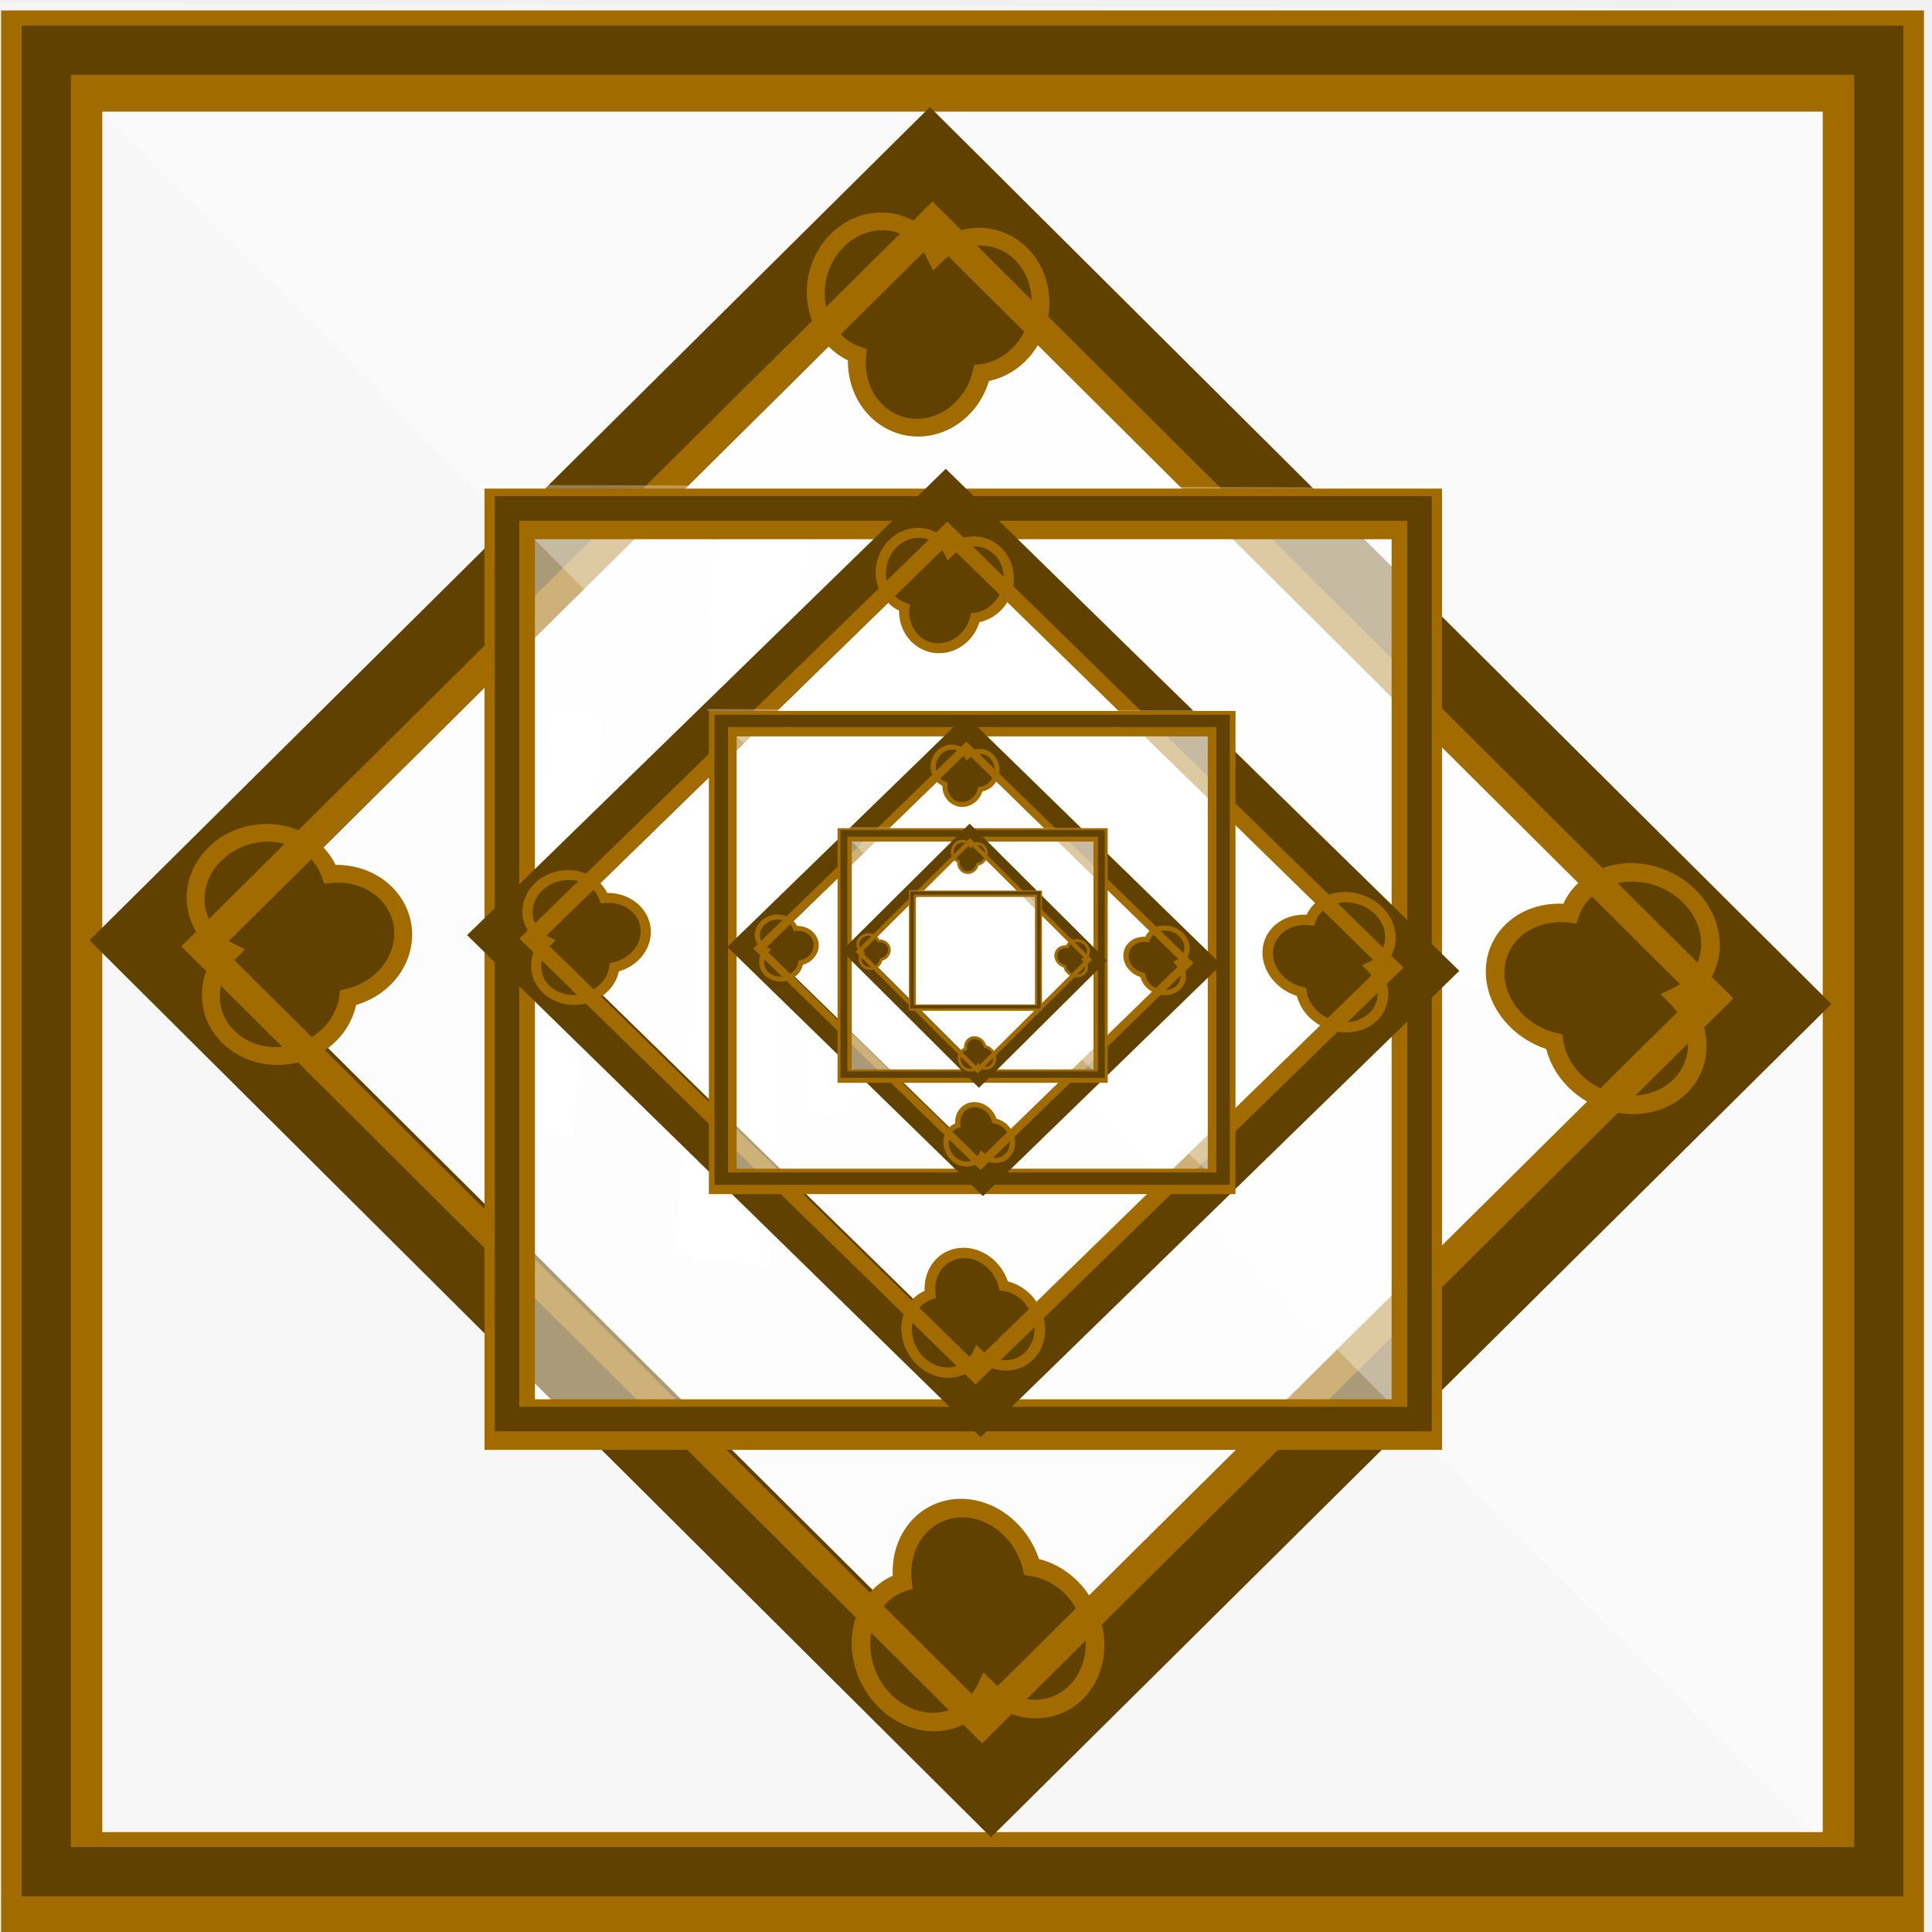
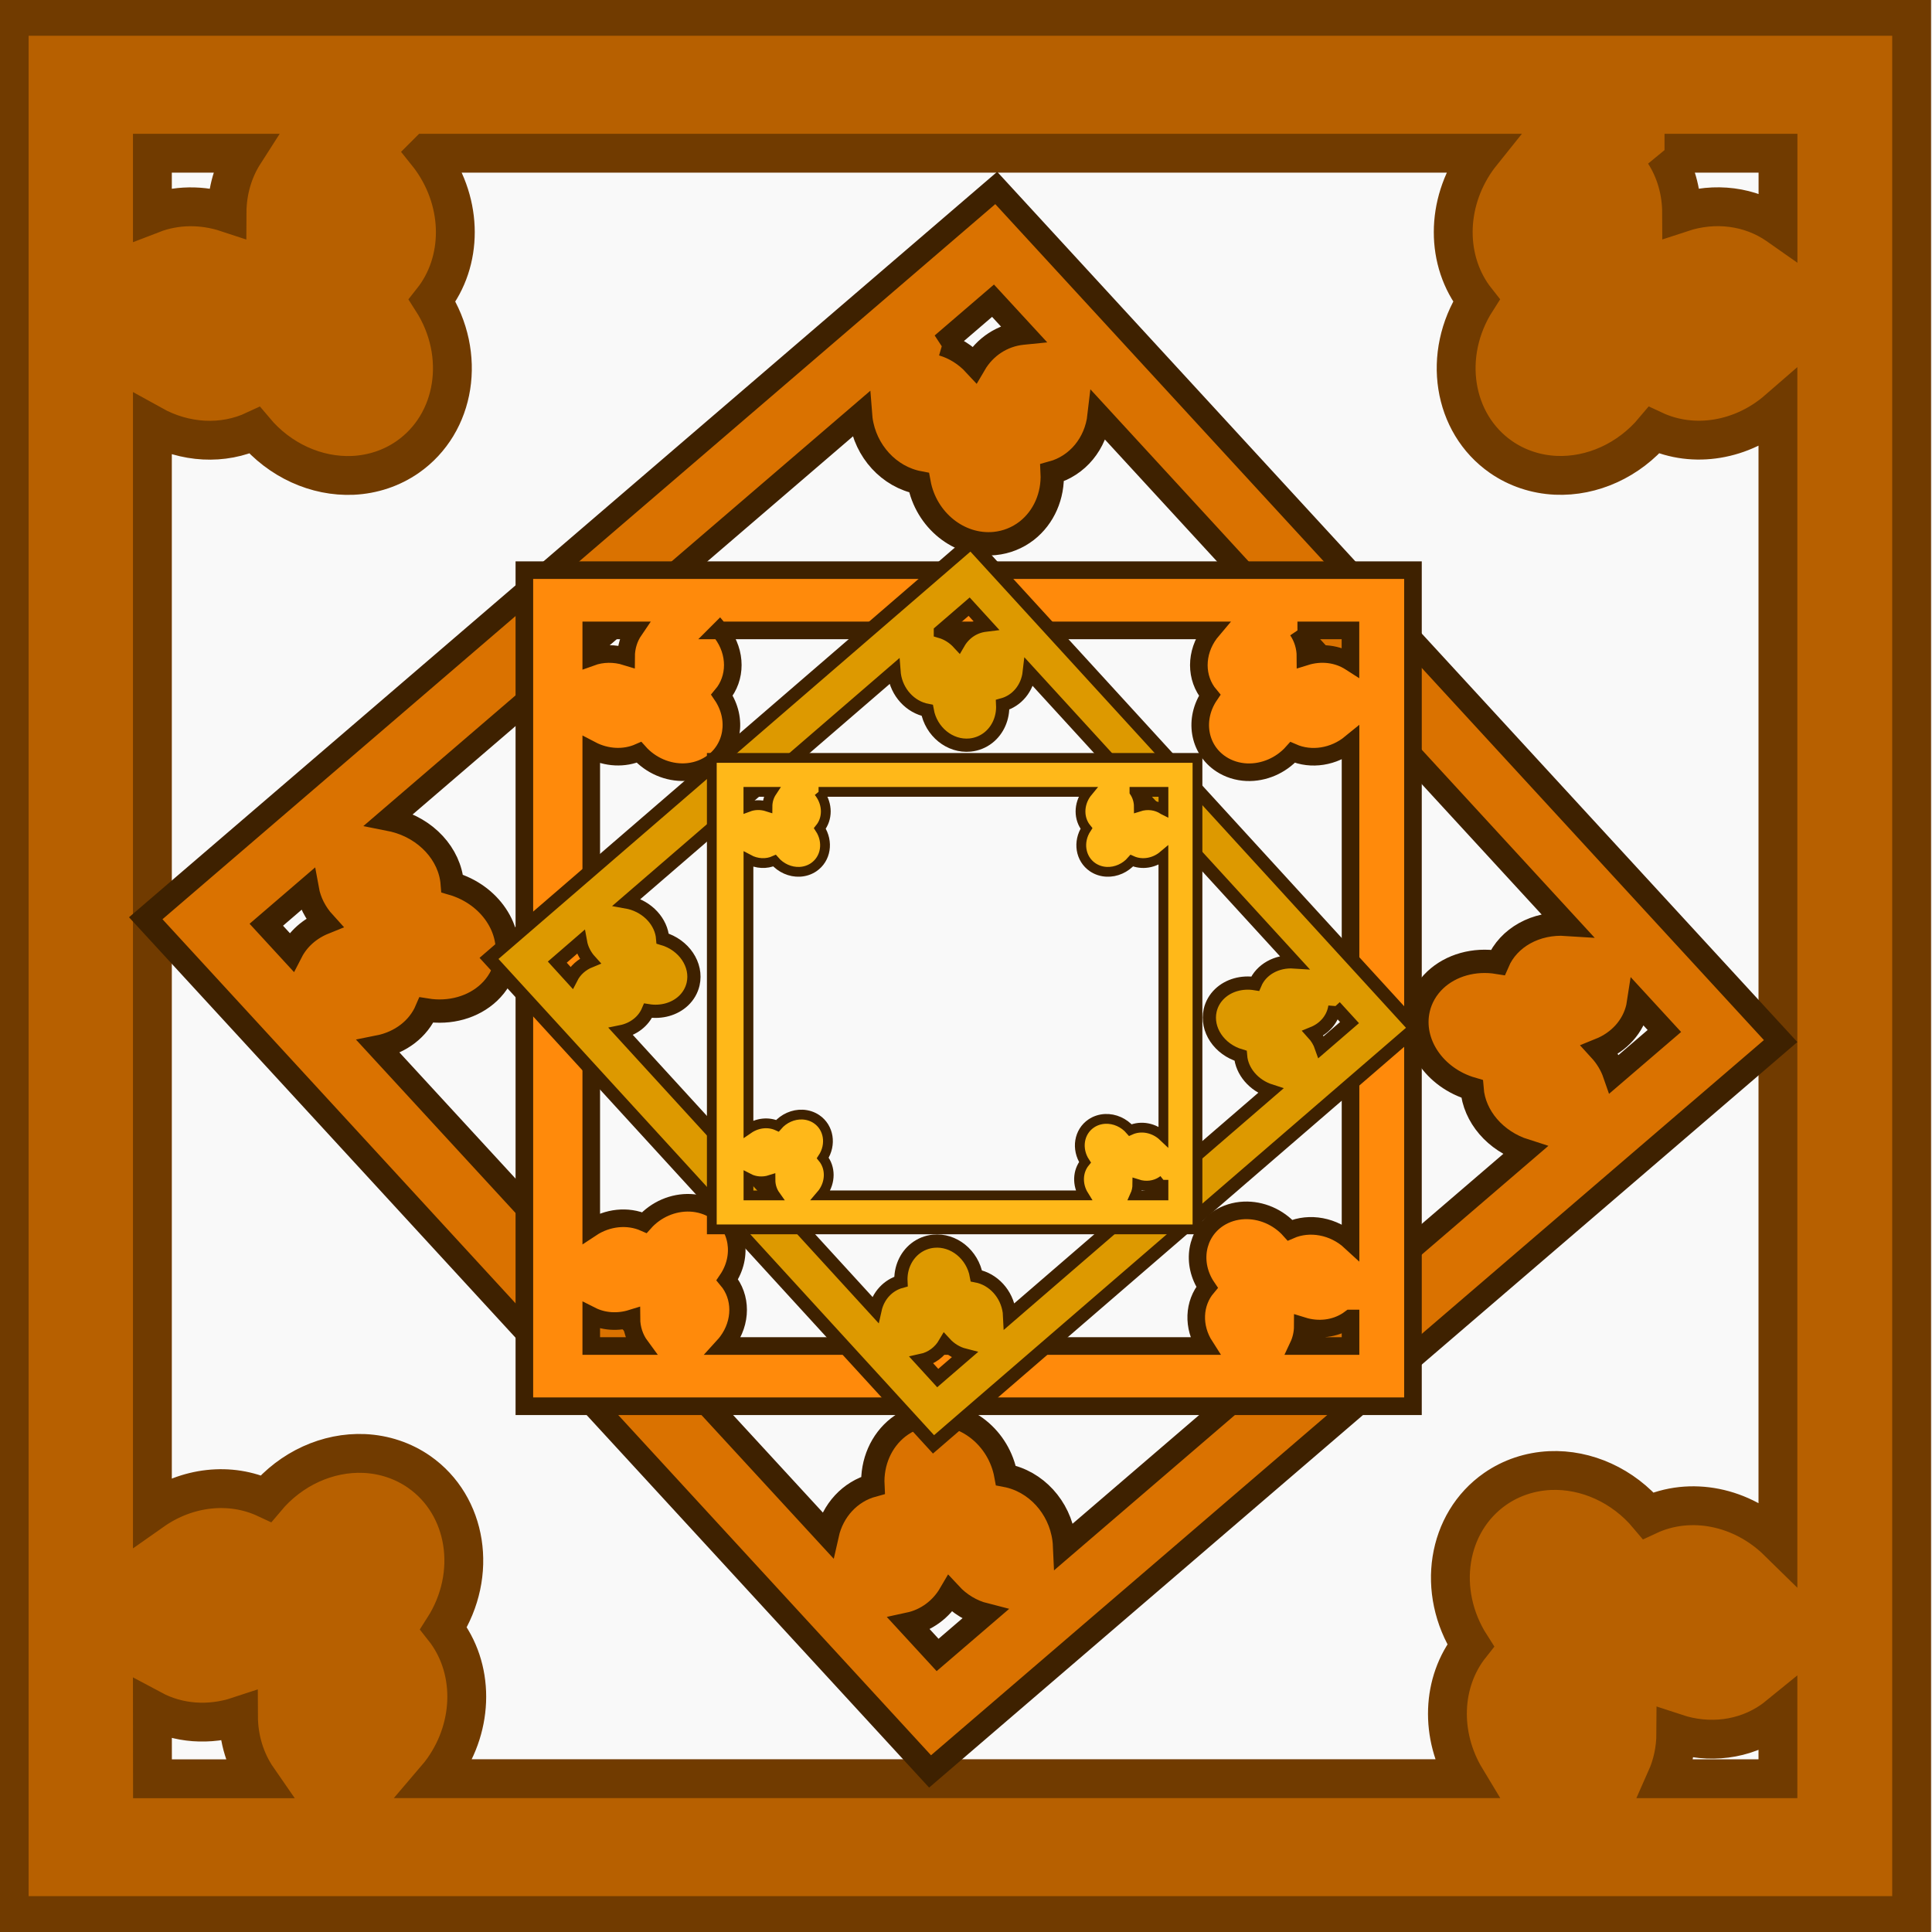
- <svg xmlns="http://www.w3.org/2000/svg" xmlns:xlink="http://www.w3.org/1999/xlink" width="100" height="100" viewBox="0 0 26.458 26.458" version="1.1" id="svg1">
+ <svg xmlns="http://www.w3.org/2000/svg" width="100" height="100" viewBox="0 0 26.458 26.458" version="1.1" id="svg1">
  <defs id="defs1">
    <filter x="-2.899" y="-2.899" width="6.797" height="6.797" style="color-interpolation-filters:sRGB;" id="filter14">
      <feGaussianBlur stdDeviation="1" result="result1" id="feGaussianBlur9" />
      <feGaussianBlur stdDeviation="10" result="result6" in="result1" id="feGaussianBlur10" />
      <feComposite operator="atop" in="result6" in2="result1" result="result8" id="feComposite10" />
      <feComposite operator="xor" result="fbSourceGraphic" in="result6" in2="result8" id="feComposite11" />
      <feColorMatrix result="fbSourceGraphicAlpha" in="fbSourceGraphic" values="0 0 0 -1 0 0 0 0 -1 0 0 0 0 -1 0 0 0 0 2 0 " id="feColorMatrix11" />
      <feGaussianBlur result="result0" in="fbSourceGraphicAlpha" stdDeviation="1" id="feGaussianBlur11" />
      <feSpecularLighting specularExponent="35" specularConstant="1.5" surfaceScale="-2" lighting-color="rgb(255,255,255)" result="result1" in="result0" id="feSpecularLighting11">
        <feDistantLight azimuth="230" elevation="60" id="feDistantLight11" />
      </feSpecularLighting>
      <feComposite operator="in" result="result2" in="result1" in2="fbSourceGraphicAlpha" id="feComposite12" />
      <feComposite k3="1.2" k2="1.1" operator="arithmetic" result="result4" in="fbSourceGraphic" in2="result2" id="feComposite13" />
      <feGaussianBlur result="result80" in="result4" stdDeviation="0.5" id="feGaussianBlur13" />
      <feComposite operator="atop" in="result9" in2="result80" result="result91" id="feComposite14" />
      <feBlend mode="multiply" in2="result91" id="feBlend14" />
    </filter>
-     <pattern xlink:href="#pattern6-7" preserveAspectRatio="xMidYMid" id="pattern16" patternTransform="matrix(1.716964,0,0,1.767424,305.0958,635.0244)" />
-     <pattern patternUnits="userSpaceOnUse" width="29" height="20" patternTransform="translate(190,350)" preserveAspectRatio="xMidYMid" style="fill:#000000" id="pattern6-7">
-       <path style="fill:none;stroke:#000000;stroke-width:10;stroke-linecap:butt;stroke-dasharray:none;paint-order:stroke markers fill;stop-color:#000000" d="M 0,5 C 19,5 10,15 29,15" id="path4-2" />
-     </pattern>
-     <pattern xlink:href="#pattern6-7" preserveAspectRatio="xMidYMid" id="pattern17" patternTransform="matrix(1.716964,0,0,1.767424,305.0958,635.0244)" />
  </defs>
  <g id="layer1">
-     <g id="g1">
-       <path style="fill:#ffffff;fill-opacity:0.315;stroke:none;stroke-width:0.524;stroke-opacity:1" d="M -0.094,0.04 26.302,0.119 V 26.585" id="path1" />
-       <rect style="fill:#ffffff;fill-opacity:0.471;stroke:#a26b00;stroke-width:1.386;stroke-opacity:1" id="rect1" width="24.947" height="24.947" x="0.708" y="0.836" ry="0" />
-       <rect style="fill:none;fill-opacity:0.471;stroke:#614100;stroke-width:0.673;stroke-dasharray:none;stroke-opacity:1" id="rect12" width="25.095" height="24.945" x="0.634" y="0.687" ry="0" />
-     </g>
-     <g id="g51" transform="matrix(0.4255125,-0.4219038,0.4564364,0.4541882,1.445363,12.88488)">
-       <path style="fill:#ffffff;fill-opacity:0.354;stroke:none;stroke-width:0.456;stroke-opacity:1" d="M 2.909,1.526 25.179,1.597 V 25.296" id="path2" />
-       <rect style="fill:#ffffff;fill-opacity:0.651;stroke:#614100;stroke-width:2.1;stroke-dasharray:none;stroke-opacity:1" id="rect1-5" width="24.947" height="24.947" x="0.801" y="0.801" ry="0" />
-       <path id="path3" style="fill:#614100;fill-opacity:1;stroke:#a26b00;stroke-width:0.409;stroke-opacity:1" d="M 3.749,21.029 A 1.45,1.58 36.682 0 0 2.46,21.62 1.45,1.58 36.682 0 0 0.558,22.197 1.45,1.58 36.682 0 0 0.841,24.316 1.45,1.58 36.682 0 0 2.098,24.479 1.45,1.58 36.682 0 0 2.688,25.641 1.45,1.58 36.682 0 0 4.787,25.175 1.45,1.58 36.682 0 0 4.789,23.325 1.45,1.58 36.682 0 0 4.467,21.27 1.45,1.58 36.682 0 0 3.749,21.029 Z" />
-       <path id="path14" style="fill:#614100;fill-opacity:1;stroke:#a26b00;stroke-width:0.392;stroke-opacity:1" d="M 5.294,3.537 A 1.558,1.354 17.939 0 0 4.701,2.353 1.558,1.354 17.939 0 0 4.122,0.607 1.558,1.354 17.939 0 0 1.996,0.867 1.558,1.354 17.939 0 0 1.833,2.021 1.558,1.354 17.939 0 0 0.667,2.563 1.558,1.354 17.939 0 0 1.135,4.49 1.558,1.354 17.939 0 0 2.99,4.492 1.558,1.354 17.939 0 0 5.053,4.196 1.558,1.354 17.939 0 0 5.294,3.537 Z" />
-       <path id="path15" style="fill:#614100;fill-opacity:1;stroke:#a26b00;stroke-width:0.392;stroke-opacity:1" d="m 21.018,3.59 a 1.354,1.558 72.061 0 1 0.593,-1.184 1.354,1.558 72.061 0 1 0.579,-1.746 1.354,1.558 72.061 0 1 2.127,0.26 1.354,1.558 72.061 0 1 0.163,1.154 1.354,1.558 72.061 0 1 1.165,0.542 1.354,1.558 72.061 0 1 -0.467,1.927 1.354,1.558 72.061 0 1 -1.856,0.002 1.354,1.558 72.061 0 1 -2.063,-0.296 1.354,1.558 72.061 0 1 -0.241,-0.659 z" />
-       <path id="path16" style="fill:#614100;fill-opacity:1;stroke:#a26b00;stroke-width:0.409;stroke-opacity:1" d="m 22.757,20.922 a 1.58,1.45 53.318 0 1 1.29,0.591 1.58,1.45 53.318 0 1 1.902,0.577 1.58,1.45 53.318 0 1 -0.283,2.119 1.58,1.45 53.318 0 1 -1.257,0.163 1.58,1.45 53.318 0 1 -0.59,1.162 1.58,1.45 53.318 0 1 -2.099,-0.466 1.58,1.45 53.318 0 1 -0.002,-1.849 1.58,1.45 53.318 0 1 0.322,-2.056 1.58,1.45 53.318 0 1 0.717,-0.241 z" />
-       <rect style="fill:none;fill-opacity:0.471;stroke:#a26b00;stroke-width:0.632;stroke-dasharray:none;stroke-opacity:1" id="rect12-6" width="23.546" height="23.396" x="1.449" y="1.533" ry="0" />
-       <path style="fill:url(#pattern16);fill-opacity:1;stroke:#ffffff;stroke-width:1.169;stroke-dasharray:none;stroke-opacity:1" d="M 3.983,9.533 11.323,3.568" id="path12" />
-       <path style="fill:url(#pattern17);fill-opacity:1;stroke:#ffffff;stroke-width:2.06;stroke-dasharray:none;stroke-opacity:1" d="M 4.772,14.081 17.489,3.394" id="path13" />
-     </g>
-     <g id="g5" transform="matrix(0.4979478,0,0,0.4999169,6.627933,6.619794)">
-       <path style="fill:#ffffff;fill-opacity:0.315;stroke:none;stroke-width:0.524;stroke-opacity:1" d="M -0.094,0.04 26.302,0.119 V 26.585" id="path4" />
-       <rect style="fill:#ffffff;fill-opacity:0.471;stroke:#a26b00;stroke-width:1.386;stroke-opacity:1" id="rect4" width="24.947" height="24.947" x="0.708" y="0.836" ry="0" />
-       <rect style="fill:none;fill-opacity:0.471;stroke:#614100;stroke-width:0.673;stroke-dasharray:none;stroke-opacity:1" id="rect5" width="25.095" height="24.945" x="0.634" y="0.687" ry="0" />
-     </g>
-     <g id="g11" transform="matrix(0.2423929,-0.2361245,0.2600087,0.2541929,6.521353,12.8111)">
-       <path style="fill:#ffffff;fill-opacity:0.354;stroke:none;stroke-width:0.456;stroke-opacity:1" d="M 2.909,1.526 25.179,1.597 V 25.296" id="path5" />
-       <rect style="fill:#ffffff;fill-opacity:0.651;stroke:#614100;stroke-width:2.1;stroke-dasharray:none;stroke-opacity:1" id="rect6" width="24.947" height="24.947" x="0.801" y="0.801" ry="0" />
-       <path id="path6" style="fill:#614100;fill-opacity:1;stroke:#a26b00;stroke-width:0.409;stroke-opacity:1" d="M 3.749,21.029 A 1.45,1.58 36.682 0 0 2.46,21.62 1.45,1.58 36.682 0 0 0.558,22.197 1.45,1.58 36.682 0 0 0.841,24.316 1.45,1.58 36.682 0 0 2.098,24.479 1.45,1.58 36.682 0 0 2.688,25.641 1.45,1.58 36.682 0 0 4.787,25.175 1.45,1.58 36.682 0 0 4.789,23.325 1.45,1.58 36.682 0 0 4.467,21.27 1.45,1.58 36.682 0 0 3.749,21.029 Z" />
-       <path id="path7" style="fill:#614100;fill-opacity:1;stroke:#a26b00;stroke-width:0.392;stroke-opacity:1" d="M 5.294,3.537 A 1.558,1.354 17.939 0 0 4.701,2.353 1.558,1.354 17.939 0 0 4.122,0.607 1.558,1.354 17.939 0 0 1.996,0.867 1.558,1.354 17.939 0 0 1.833,2.021 1.558,1.354 17.939 0 0 0.667,2.563 1.558,1.354 17.939 0 0 1.135,4.49 1.558,1.354 17.939 0 0 2.99,4.492 1.558,1.354 17.939 0 0 5.053,4.196 1.558,1.354 17.939 0 0 5.294,3.537 Z" />
-       <path id="path8" style="fill:#614100;fill-opacity:1;stroke:#a26b00;stroke-width:0.392;stroke-opacity:1" d="m 21.018,3.59 a 1.354,1.558 72.061 0 1 0.593,-1.184 1.354,1.558 72.061 0 1 0.579,-1.746 1.354,1.558 72.061 0 1 2.127,0.26 1.354,1.558 72.061 0 1 0.163,1.154 1.354,1.558 72.061 0 1 1.165,0.542 1.354,1.558 72.061 0 1 -0.467,1.927 1.354,1.558 72.061 0 1 -1.856,0.002 1.354,1.558 72.061 0 1 -2.063,-0.296 1.354,1.558 72.061 0 1 -0.241,-0.659 z" />
-       <path id="path9" style="fill:#614100;fill-opacity:1;stroke:#a26b00;stroke-width:0.409;stroke-opacity:1" d="m 22.757,20.922 a 1.58,1.45 53.318 0 1 1.29,0.591 1.58,1.45 53.318 0 1 1.902,0.577 1.58,1.45 53.318 0 1 -0.283,2.119 1.58,1.45 53.318 0 1 -1.257,0.163 1.58,1.45 53.318 0 1 -0.59,1.162 1.58,1.45 53.318 0 1 -2.099,-0.466 1.58,1.45 53.318 0 1 -0.002,-1.849 1.58,1.45 53.318 0 1 0.322,-2.056 1.58,1.45 53.318 0 1 0.717,-0.241 z" />
-       <rect style="fill:none;fill-opacity:0.471;stroke:#a26b00;stroke-width:0.632;stroke-dasharray:none;stroke-opacity:1" id="rect9" width="23.546" height="23.396" x="1.449" y="1.533" ry="0" />
-       <path style="fill:url(#pattern16);fill-opacity:1;stroke:#ffffff;stroke-width:1.169;stroke-dasharray:none;stroke-opacity:1" d="M 3.983,9.533 11.323,3.568" id="path10" />
-       <path style="fill:url(#pattern17);fill-opacity:1;stroke:#ffffff;stroke-width:2.06;stroke-dasharray:none;stroke-opacity:1" d="M 4.772,14.081 17.489,3.394" id="path11" />
-     </g>
-     <g id="g18" transform="matrix(0.273868,0,0,0.251288,9.703892,9.700086)">
-       <path style="fill:#ffffff;fill-opacity:0.315;stroke:none;stroke-width:0.524;stroke-opacity:1" d="M -0.094,0.04 26.302,0.119 V 26.585" id="path17" />
-       <rect style="fill:#ffffff;fill-opacity:0.471;stroke:#a26b00;stroke-width:1.386;stroke-opacity:1" id="rect17" width="24.947" height="24.947" x="0.708" y="0.836" ry="0" />
-       <rect style="fill:none;fill-opacity:0.471;stroke:#614100;stroke-width:0.673;stroke-dasharray:none;stroke-opacity:1" id="rect18" width="25.095" height="24.945" x="0.634" y="0.687" ry="0" />
-     </g>
-     <g id="g24" transform="matrix(0.1206987,-0.1172345,0.1294704,0.1262054,10.02162,12.96937)">
-       <path style="fill:#ffffff;fill-opacity:0.354;stroke:none;stroke-width:0.456;stroke-opacity:1" d="M 2.909,1.526 25.179,1.597 V 25.296" id="path18" />
-       <rect style="fill:#ffffff;fill-opacity:0.651;stroke:#614100;stroke-width:2.1;stroke-dasharray:none;stroke-opacity:1" id="rect19" width="24.947" height="24.947" x="0.801" y="0.801" ry="0" />
-       <path id="path19" style="fill:#614100;fill-opacity:1;stroke:#a26b00;stroke-width:0.409;stroke-opacity:1" d="M 3.749,21.029 A 1.45,1.58 36.682 0 0 2.46,21.62 1.45,1.58 36.682 0 0 0.558,22.197 1.45,1.58 36.682 0 0 0.841,24.316 1.45,1.58 36.682 0 0 2.098,24.479 1.45,1.58 36.682 0 0 2.688,25.641 1.45,1.58 36.682 0 0 4.787,25.175 1.45,1.58 36.682 0 0 4.789,23.325 1.45,1.58 36.682 0 0 4.467,21.27 1.45,1.58 36.682 0 0 3.749,21.029 Z" />
-       <path id="path20" style="fill:#614100;fill-opacity:1;stroke:#a26b00;stroke-width:0.392;stroke-opacity:1" d="M 5.294,3.537 A 1.558,1.354 17.939 0 0 4.701,2.353 1.558,1.354 17.939 0 0 4.122,0.607 1.558,1.354 17.939 0 0 1.996,0.867 1.558,1.354 17.939 0 0 1.833,2.021 1.558,1.354 17.939 0 0 0.667,2.563 1.558,1.354 17.939 0 0 1.135,4.49 1.558,1.354 17.939 0 0 2.99,4.492 1.558,1.354 17.939 0 0 5.053,4.196 1.558,1.354 17.939 0 0 5.294,3.537 Z" />
-       <path id="path21" style="fill:#614100;fill-opacity:1;stroke:#a26b00;stroke-width:0.392;stroke-opacity:1" d="m 21.018,3.59 a 1.354,1.558 72.061 0 1 0.593,-1.184 1.354,1.558 72.061 0 1 0.579,-1.746 1.354,1.558 72.061 0 1 2.127,0.26 1.354,1.558 72.061 0 1 0.163,1.154 1.354,1.558 72.061 0 1 1.165,0.542 1.354,1.558 72.061 0 1 -0.467,1.927 1.354,1.558 72.061 0 1 -1.856,0.002 1.354,1.558 72.061 0 1 -2.063,-0.296 1.354,1.558 72.061 0 1 -0.241,-0.659 z" />
-       <path id="path22" style="fill:#614100;fill-opacity:1;stroke:#a26b00;stroke-width:0.409;stroke-opacity:1" d="m 22.757,20.922 a 1.58,1.45 53.318 0 1 1.29,0.591 1.58,1.45 53.318 0 1 1.902,0.577 1.58,1.45 53.318 0 1 -0.283,2.119 1.58,1.45 53.318 0 1 -1.257,0.163 1.58,1.45 53.318 0 1 -0.59,1.162 1.58,1.45 53.318 0 1 -2.099,-0.466 1.58,1.45 53.318 0 1 -0.002,-1.849 1.58,1.45 53.318 0 1 0.322,-2.056 1.58,1.45 53.318 0 1 0.717,-0.241 z" />
-       <rect style="fill:none;fill-opacity:0.471;stroke:#a26b00;stroke-width:0.632;stroke-dasharray:none;stroke-opacity:1" id="rect22" width="23.546" height="23.396" x="1.449" y="1.533" ry="0" />
-       <path style="fill:url(#pattern16);fill-opacity:1;stroke:#ffffff;stroke-width:1.169;stroke-dasharray:none;stroke-opacity:1" d="M 3.983,9.533 11.323,3.568" id="path23" />
-       <path style="fill:url(#pattern17);fill-opacity:1;stroke:#ffffff;stroke-width:2.06;stroke-dasharray:none;stroke-opacity:1" d="M 4.772,14.081 17.489,3.394" id="path24" />
-     </g>
-     <g id="g26" transform="matrix(0.1404906,0,0,0.1324184,11.46799,11.3223)">
-       <path style="fill:#ffffff;fill-opacity:0.315;stroke:none;stroke-width:0.524;stroke-opacity:1" d="M -0.094,0.04 26.302,0.119 V 26.585" id="path25" />
-       <rect style="fill:#ffffff;fill-opacity:0.471;stroke:#a26b00;stroke-width:1.386;stroke-opacity:1" id="rect25" width="24.947" height="24.947" x="0.708" y="0.836" ry="0" />
-       <rect style="fill:none;fill-opacity:0.471;stroke:#614100;stroke-width:0.673;stroke-dasharray:none;stroke-opacity:1" id="rect26" width="25.095" height="24.945" x="0.634" y="0.687" ry="0" />
-     </g>
-     <g id="g32" transform="matrix(0.06482806,-0.06441397,0.06953941,0.06934299,11.55889,13.02302)">
-       <path style="fill:#ffffff;fill-opacity:0.354;stroke:none;stroke-width:0.456;stroke-opacity:1" d="M 2.909,1.526 25.179,1.597 V 25.296" id="path26" />
-       <rect style="fill:#ffffff;fill-opacity:0.651;stroke:#614100;stroke-width:2.1;stroke-dasharray:none;stroke-opacity:1" id="rect27" width="24.947" height="24.947" x="0.801" y="0.801" ry="0" />
-       <path id="path27" style="fill:#614100;fill-opacity:1;stroke:#a26b00;stroke-width:0.409;stroke-opacity:1" d="M 3.749,21.029 A 1.45,1.58 36.682 0 0 2.46,21.62 1.45,1.58 36.682 0 0 0.558,22.197 1.45,1.58 36.682 0 0 0.841,24.316 1.45,1.58 36.682 0 0 2.098,24.479 1.45,1.58 36.682 0 0 2.688,25.641 1.45,1.58 36.682 0 0 4.787,25.175 1.45,1.58 36.682 0 0 4.789,23.325 1.45,1.58 36.682 0 0 4.467,21.27 1.45,1.58 36.682 0 0 3.749,21.029 Z" />
-       <path id="path28" style="fill:#614100;fill-opacity:1;stroke:#a26b00;stroke-width:0.392;stroke-opacity:1" d="M 5.294,3.537 A 1.558,1.354 17.939 0 0 4.701,2.353 1.558,1.354 17.939 0 0 4.122,0.607 1.558,1.354 17.939 0 0 1.996,0.867 1.558,1.354 17.939 0 0 1.833,2.021 1.558,1.354 17.939 0 0 0.667,2.563 1.558,1.354 17.939 0 0 1.135,4.49 1.558,1.354 17.939 0 0 2.99,4.492 1.558,1.354 17.939 0 0 5.053,4.196 1.558,1.354 17.939 0 0 5.294,3.537 Z" />
-       <path id="path29" style="fill:#614100;fill-opacity:1;stroke:#a26b00;stroke-width:0.392;stroke-opacity:1" d="m 21.018,3.59 a 1.354,1.558 72.061 0 1 0.593,-1.184 1.354,1.558 72.061 0 1 0.579,-1.746 1.354,1.558 72.061 0 1 2.127,0.26 1.354,1.558 72.061 0 1 0.163,1.154 1.354,1.558 72.061 0 1 1.165,0.542 1.354,1.558 72.061 0 1 -0.467,1.927 1.354,1.558 72.061 0 1 -1.856,0.002 1.354,1.558 72.061 0 1 -2.063,-0.296 1.354,1.558 72.061 0 1 -0.241,-0.659 z" />
-       <path id="path30" style="fill:#614100;fill-opacity:1;stroke:#a26b00;stroke-width:0.409;stroke-opacity:1" d="m 22.757,20.922 a 1.58,1.45 53.318 0 1 1.29,0.591 1.58,1.45 53.318 0 1 1.902,0.577 1.58,1.45 53.318 0 1 -0.283,2.119 1.58,1.45 53.318 0 1 -1.257,0.163 1.58,1.45 53.318 0 1 -0.59,1.162 1.58,1.45 53.318 0 1 -2.099,-0.466 1.58,1.45 53.318 0 1 -0.002,-1.849 1.58,1.45 53.318 0 1 0.322,-2.056 1.58,1.45 53.318 0 1 0.717,-0.241 z" />
-       <rect style="fill:none;fill-opacity:0.471;stroke:#a26b00;stroke-width:0.632;stroke-dasharray:none;stroke-opacity:1" id="rect30" width="23.546" height="23.396" x="1.449" y="1.533" ry="0" />
-       <path style="fill:url(#pattern16);fill-opacity:1;stroke:#ffffff;stroke-width:1.169;stroke-dasharray:none;stroke-opacity:1" d="M 3.983,9.533 11.323,3.568" id="path31" />
-       <path style="fill:url(#pattern17);fill-opacity:1;stroke:#ffffff;stroke-width:2.06;stroke-dasharray:none;stroke-opacity:1" d="M 4.772,14.081 17.489,3.394" id="path32" />
-     </g>
-     <g id="g34" transform="matrix(0.06922468,0,0,0.06249154,12.44569,12.18757)">
-       <path style="fill:#ffffff;fill-opacity:0.315;stroke:none;stroke-width:0.524;stroke-opacity:1" d="M -0.094,0.04 26.302,0.119 V 26.585" id="path33" />
-       <rect style="fill:#ffffff;fill-opacity:0.471;stroke:#a26b00;stroke-width:1.386;stroke-opacity:1" id="rect33" width="24.947" height="24.947" x="0.708" y="0.836" ry="0" />
-       <rect style="fill:none;fill-opacity:0.471;stroke:#614100;stroke-width:0.673;stroke-dasharray:none;stroke-opacity:1" id="rect34" width="25.095" height="24.945" x="0.634" y="0.687" ry="0" />
-     </g>
+     <rect style="fill:#ffffff;fill-opacity:0.576;stroke:none;stroke-width:2.225;stroke-dasharray:none;stroke-opacity:1" id="rect1-2" width="26.432" height="26.432" x="-0.073" y="0.085" ry="0" />
+     <path id="path4-7" style="fill:#b76000;fill-opacity:1;stroke:#713b00;stroke-width:0.532;stroke-dasharray:none;stroke-opacity:1" d="M 0.126,0.224 V 26.233 H 26.179 V 0.224 Z M 2.087,2.098 h 1.257 a 1.648,1.513 52.774 0 0 -0.235,0.815 1.648,1.513 52.774 0 0 -1.022,0.016 z m 3.763,0 H 20.288 a 1.513,1.648 37.226 0 0 -0.067,0.089 1.513,1.648 37.226 0 0 -0.003,1.928 1.513,1.648 37.226 0 0 0.337,2.143 1.513,1.648 37.226 0 0 0.749,0.251 1.513,1.648 37.226 0 0 1.347,-0.616 1.513,1.648 37.226 0 0 1.697,-0.282 V 21.11 a 1.648,1.513 52.774 0 0 -1.776,-0.355 1.648,1.513 52.774 0 0 -1.347,-0.616 1.648,1.513 52.774 0 0 -0.749,0.251 1.648,1.513 52.774 0 0 -0.337,2.143 1.648,1.513 52.774 0 0 -0.065,1.825 H 5.971 a 1.513,1.648 37.226 0 0 0.102,-0.131 1.513,1.648 37.226 0 0 0.002,-1.928 1.513,1.648 37.226 0 0 -0.336,-2.143 1.513,1.648 37.226 0 0 -0.75,-0.251 1.513,1.648 37.226 0 0 -1.346,0.616 1.513,1.648 37.226 0 0 -1.556,0.171 V 5.821 a 1.648,1.513 52.774 0 0 1.4,0.073 1.648,1.513 52.774 0 0 1.346,0.616 1.648,1.513 52.774 0 0 0.749,-0.251 1.648,1.513 52.774 0 0 0.337,-2.143 1.648,1.513 52.774 0 0 -0.003,-1.928 1.648,1.513 52.774 0 0 -0.067,-0.089 z m 16.945,0 h 1.554 v 0.989 a 1.513,1.648 37.226 0 0 -0.007,-0.005 1.513,1.648 37.226 0 0 -1.313,-0.17 1.513,1.648 37.226 0 0 -0.235,-0.815 z M 2.087,23.415 a 1.513,1.648 37.226 0 0 1.179,0.088 1.513,1.648 37.226 0 0 0.263,0.857 h -1.441 z m 22.261,0.088 v 0.856 h -1.529 a 1.648,1.513 52.774 0 0 0.131,-0.622 1.648,1.513 52.774 0 0 1.313,-0.17 1.648,1.513 52.774 0 0 0.085,-0.064 z" />
+     <path id="path34" style="fill:#da7200;fill-opacity:1;stroke:#3e2100;stroke-width:0.319;stroke-dasharray:none;stroke-opacity:1" d="M 1.996,12.575 12.737,24.259 24.385,14.257 13.643,2.574 Z m 1.651,0.089 0.562,-0.483 a 1.01,0.887 16.606 0 0 0.231,0.456 1.01,0.887 16.606 0 0 -0.45,0.4 z m 1.682,-1.444 6.455,-5.543 a 0.983,0.912 68.289 0 0 0.007,0.066 0.983,0.912 68.289 0 0 0.795,0.867 0.983,0.912 68.289 0 0 1.036,0.833 0.983,0.912 68.289 0 0 0.439,-0.175 0.983,0.912 68.289 0 0 0.348,-0.794 0.983,0.912 68.289 0 0 0.642,-0.778 l 6.401,6.962 a 1.01,0.887 16.606 0 0 -0.94,0.522 1.01,0.887 16.606 0 0 -0.857,0.24 1.01,0.887 16.606 0 0 -0.231,0.4 1.01,0.887 16.606 0 0 0.735,1.092 1.01,0.887 16.606 0 0 0.725,0.845 l -6.305,5.414 a 0.983,0.912 68.289 0 0 -0.009,-0.098 0.983,0.912 68.289 0 0 -0.795,-0.867 0.983,0.912 68.289 0 0 -1.035,-0.834 0.983,0.912 68.289 0 0 -0.439,0.175 0.983,0.912 68.289 0 0 -0.347,0.794 0.983,0.912 68.289 0 0 -0.625,0.674 L 5.184,14.337 A 1.01,0.887 16.606 0 0 5.84,13.832 1.01,0.887 16.606 0 0 6.696,13.592 1.01,0.887 16.606 0 0 6.928,13.192 1.01,0.887 16.606 0 0 6.193,12.1 1.01,0.887 16.606 0 0 5.395,11.235 1.01,0.887 16.606 0 0 5.329,11.22 Z m 7.575,-6.505 0.695,-0.597 0.409,0.444 a 0.983,0.912 68.289 0 0 -0.005,5.033e-4 0.983,0.912 68.289 0 0 -0.657,0.428 0.983,0.912 68.289 0 0 -0.441,-0.276 z M 12.45,22.24 a 0.983,0.912 68.289 0 0 0.563,-0.413 0.983,0.912 68.289 0 0 0.471,0.284 l -0.644,0.553 z m 9.989,-8.506 0.354,0.385 -0.684,0.587 a 1.01,0.887 16.606 0 0 -0.199,-0.33 1.01,0.887 16.606 0 0 0.517,-0.58 1.01,0.887 16.606 0 0 0.012,-0.062 z" />
+     <path id="path35" style="fill:#ff8a0b;fill-opacity:1;stroke:#3e2100;stroke-width:0.241;stroke-dasharray:none;stroke-opacity:1" d="M 7.181,7.808 V 19.258 H 19.35 V 7.808 Z m 0.916,0.825 h 0.587 a 0.749,0.684 33.052 0 0 -0.11,0.359 0.749,0.684 33.052 0 0 -0.477,0.007 z m 1.757,0 h 6.744 a 0.684,0.749 56.948 0 0 -0.031,0.039 0.684,0.749 56.948 0 0 -0.001,0.849 0.684,0.749 56.948 0 0 0.157,0.943 0.684,0.749 56.948 0 0 0.35,0.111 0.684,0.749 56.948 0 0 0.629,-0.271 0.684,0.749 56.948 0 0 0.793,-0.124 v 6.823 a 0.749,0.684 33.052 0 0 -0.829,-0.156 0.749,0.684 33.052 0 0 -0.629,-0.271 0.749,0.684 33.052 0 0 -0.35,0.11 0.749,0.684 33.052 0 0 -0.157,0.943 0.749,0.684 33.052 0 0 -0.03,0.804 H 9.911 a 0.684,0.749 56.948 0 0 0.048,-0.058 0.684,0.749 56.948 0 0 0.001,-0.849 0.684,0.749 56.948 0 0 -0.157,-0.943 0.684,0.749 56.948 0 0 -0.35,-0.111 0.684,0.749 56.948 0 0 -0.629,0.271 0.684,0.749 56.948 0 0 -0.727,0.075 v -6.547 a 0.749,0.684 33.052 0 0 0.654,0.032 0.749,0.684 33.052 0 0 0.629,0.271 0.749,0.684 33.052 0 0 0.35,-0.111 0.749,0.684 33.052 0 0 0.157,-0.943 0.749,0.684 33.052 0 0 -0.001,-0.849 0.749,0.684 33.052 0 0 -0.031,-0.039 z m 7.914,0 h 0.726 v 0.435 a 0.684,0.749 56.948 0 0 -0.003,-0.002 A 0.684,0.749 56.948 0 0 17.878,8.992 0.684,0.749 56.948 0 0 17.769,8.633 Z M 8.097,18.017 A 0.684,0.749 56.948 0 0 8.647,18.056 0.684,0.749 56.948 0 0 8.77,18.433 H 8.097 Z m 10.398,0.039 v 0.377 H 17.78 a 0.749,0.684 33.052 0 0 0.061,-0.274 0.749,0.684 33.052 0 0 0.613,-0.075 0.749,0.684 33.052 0 0 0.04,-0.028 z" />
+     <path id="path36" style="fill:#dd9900;fill-opacity:1;stroke:#3e2100;stroke-width:0.181;stroke-dasharray:none;stroke-opacity:1" d="m 6.697,13.125 6.087,6.655 6.6,-5.697 -6.087,-6.655 z m 0.935,0.051 0.318,-0.275 a 0.573,0.505 17.254 0 0 0.131,0.26 0.573,0.505 17.254 0 0 -0.255,0.228 z M 8.585,12.353 12.243,9.196 a 0.559,0.517 69.573 0 0 0.004,0.038 0.559,0.517 69.573 0 0 0.451,0.494 0.559,0.517 69.573 0 0 0.587,0.475 0.559,0.517 69.573 0 0 0.249,-0.1 0.559,0.517 69.573 0 0 0.197,-0.452 0.559,0.517 69.573 0 0 0.364,-0.443 l 3.627,3.965 a 0.573,0.505 17.254 0 0 -0.533,0.298 0.573,0.505 17.254 0 0 -0.485,0.137 0.573,0.505 17.254 0 0 -0.131,0.228 0.573,0.505 17.254 0 0 0.416,0.622 0.573,0.505 17.254 0 0 0.411,0.481 l -3.573,3.084 a 0.559,0.517 69.573 0 0 -0.005,-0.056 0.559,0.517 69.573 0 0 -0.451,-0.494 0.559,0.517 69.573 0 0 -0.587,-0.475 0.559,0.517 69.573 0 0 -0.249,0.1 0.559,0.517 69.573 0 0 -0.197,0.452 0.559,0.517 69.573 0 0 -0.354,0.384 l -3.48,-3.805 A 0.573,0.505 17.254 0 0 8.875,13.841 0.573,0.505 17.254 0 0 9.361,13.704 0.573,0.505 17.254 0 0 9.492,13.476 0.573,0.505 17.254 0 0 9.075,12.854 0.573,0.505 17.254 0 0 8.623,12.361 a 0.573,0.505 17.254 0 0 -0.038,-0.008 z m 4.293,-3.705 0.394,-0.34 0.231,0.253 a 0.559,0.517 69.573 0 0 -0.003,2.867e-4 0.559,0.517 69.573 0 0 -0.372,0.244 0.559,0.517 69.573 0 0 -0.25,-0.157 z m -0.257,9.982 a 0.559,0.517 69.573 0 0 0.319,-0.235 0.559,0.517 69.573 0 0 0.267,0.162 l -0.365,0.315 z m 5.66,-4.845 0.2,0.219 -0.387,0.334 a 0.573,0.505 17.254 0 0 -0.113,-0.188 0.573,0.505 17.254 0 0 0.293,-0.331 0.573,0.505 17.254 0 0 0.007,-0.035 z" />
+     <path id="path37" style="fill:#ffb819;fill-opacity:1;stroke:#3e2100;stroke-width:0.134;stroke-dasharray:none;stroke-opacity:1" d="m 9.748,10.379 v 6.457 h 6.651 v -6.457 z m 0.501,0.465 h 0.321 a 0.414,0.381 43.236 0 0 -0.06,0.202 0.414,0.381 43.236 0 0 -0.261,0.004 z m 0.961,0 h 3.686 a 0.381,0.414 46.764 0 0 -0.017,0.022 0.381,0.414 46.764 0 0 -7.1e-4,0.479 0.381,0.414 46.764 0 0 0.086,0.532 0.381,0.414 46.764 0 0 0.191,0.062 0.381,0.414 46.764 0 0 0.344,-0.153 0.381,0.414 46.764 0 0 0.433,-0.07 v 3.848 a 0.414,0.381 43.236 0 0 -0.453,-0.088 0.414,0.381 43.236 0 0 -0.344,-0.153 0.414,0.381 43.236 0 0 -0.191,0.062 0.414,0.381 43.236 0 0 -0.086,0.532 0.414,0.381 43.236 0 0 -0.017,0.453 h -3.6 a 0.381,0.414 46.764 0 0 0.026,-0.033 0.381,0.414 46.764 0 0 5.47e-4,-0.479 0.381,0.414 46.764 0 0 -0.086,-0.532 0.381,0.414 46.764 0 0 -0.191,-0.062 0.381,0.414 46.764 0 0 -0.344,0.153 0.381,0.414 46.764 0 0 -0.397,0.043 v -3.692 a 0.414,0.381 43.236 0 0 0.357,0.018 0.414,0.381 43.236 0 0 0.344,0.153 0.414,0.381 43.236 0 0 0.191,-0.062 0.414,0.381 43.236 0 0 0.086,-0.532 0.414,0.381 43.236 0 0 -7.11e-4,-0.479 0.414,0.381 43.236 0 0 -0.017,-0.022 z m 4.326,0 h 0.397 v 0.246 a 0.381,0.414 46.764 0 0 -0.002,-0.001 0.381,0.414 46.764 0 0 -0.335,-0.042 0.381,0.414 46.764 0 0 -0.06,-0.202 z m -5.286,5.292 a 0.381,0.414 46.764 0 0 0.301,0.022 0.381,0.414 46.764 0 0 0.067,0.213 h -0.368 z m 5.683,0.022 v 0.213 h -0.39 a 0.414,0.381 43.236 0 0 0.033,-0.154 0.414,0.381 43.236 0 0 0.335,-0.042 0.414,0.381 43.236 0 0 0.022,-0.016 z" />
  </g>
</svg>
